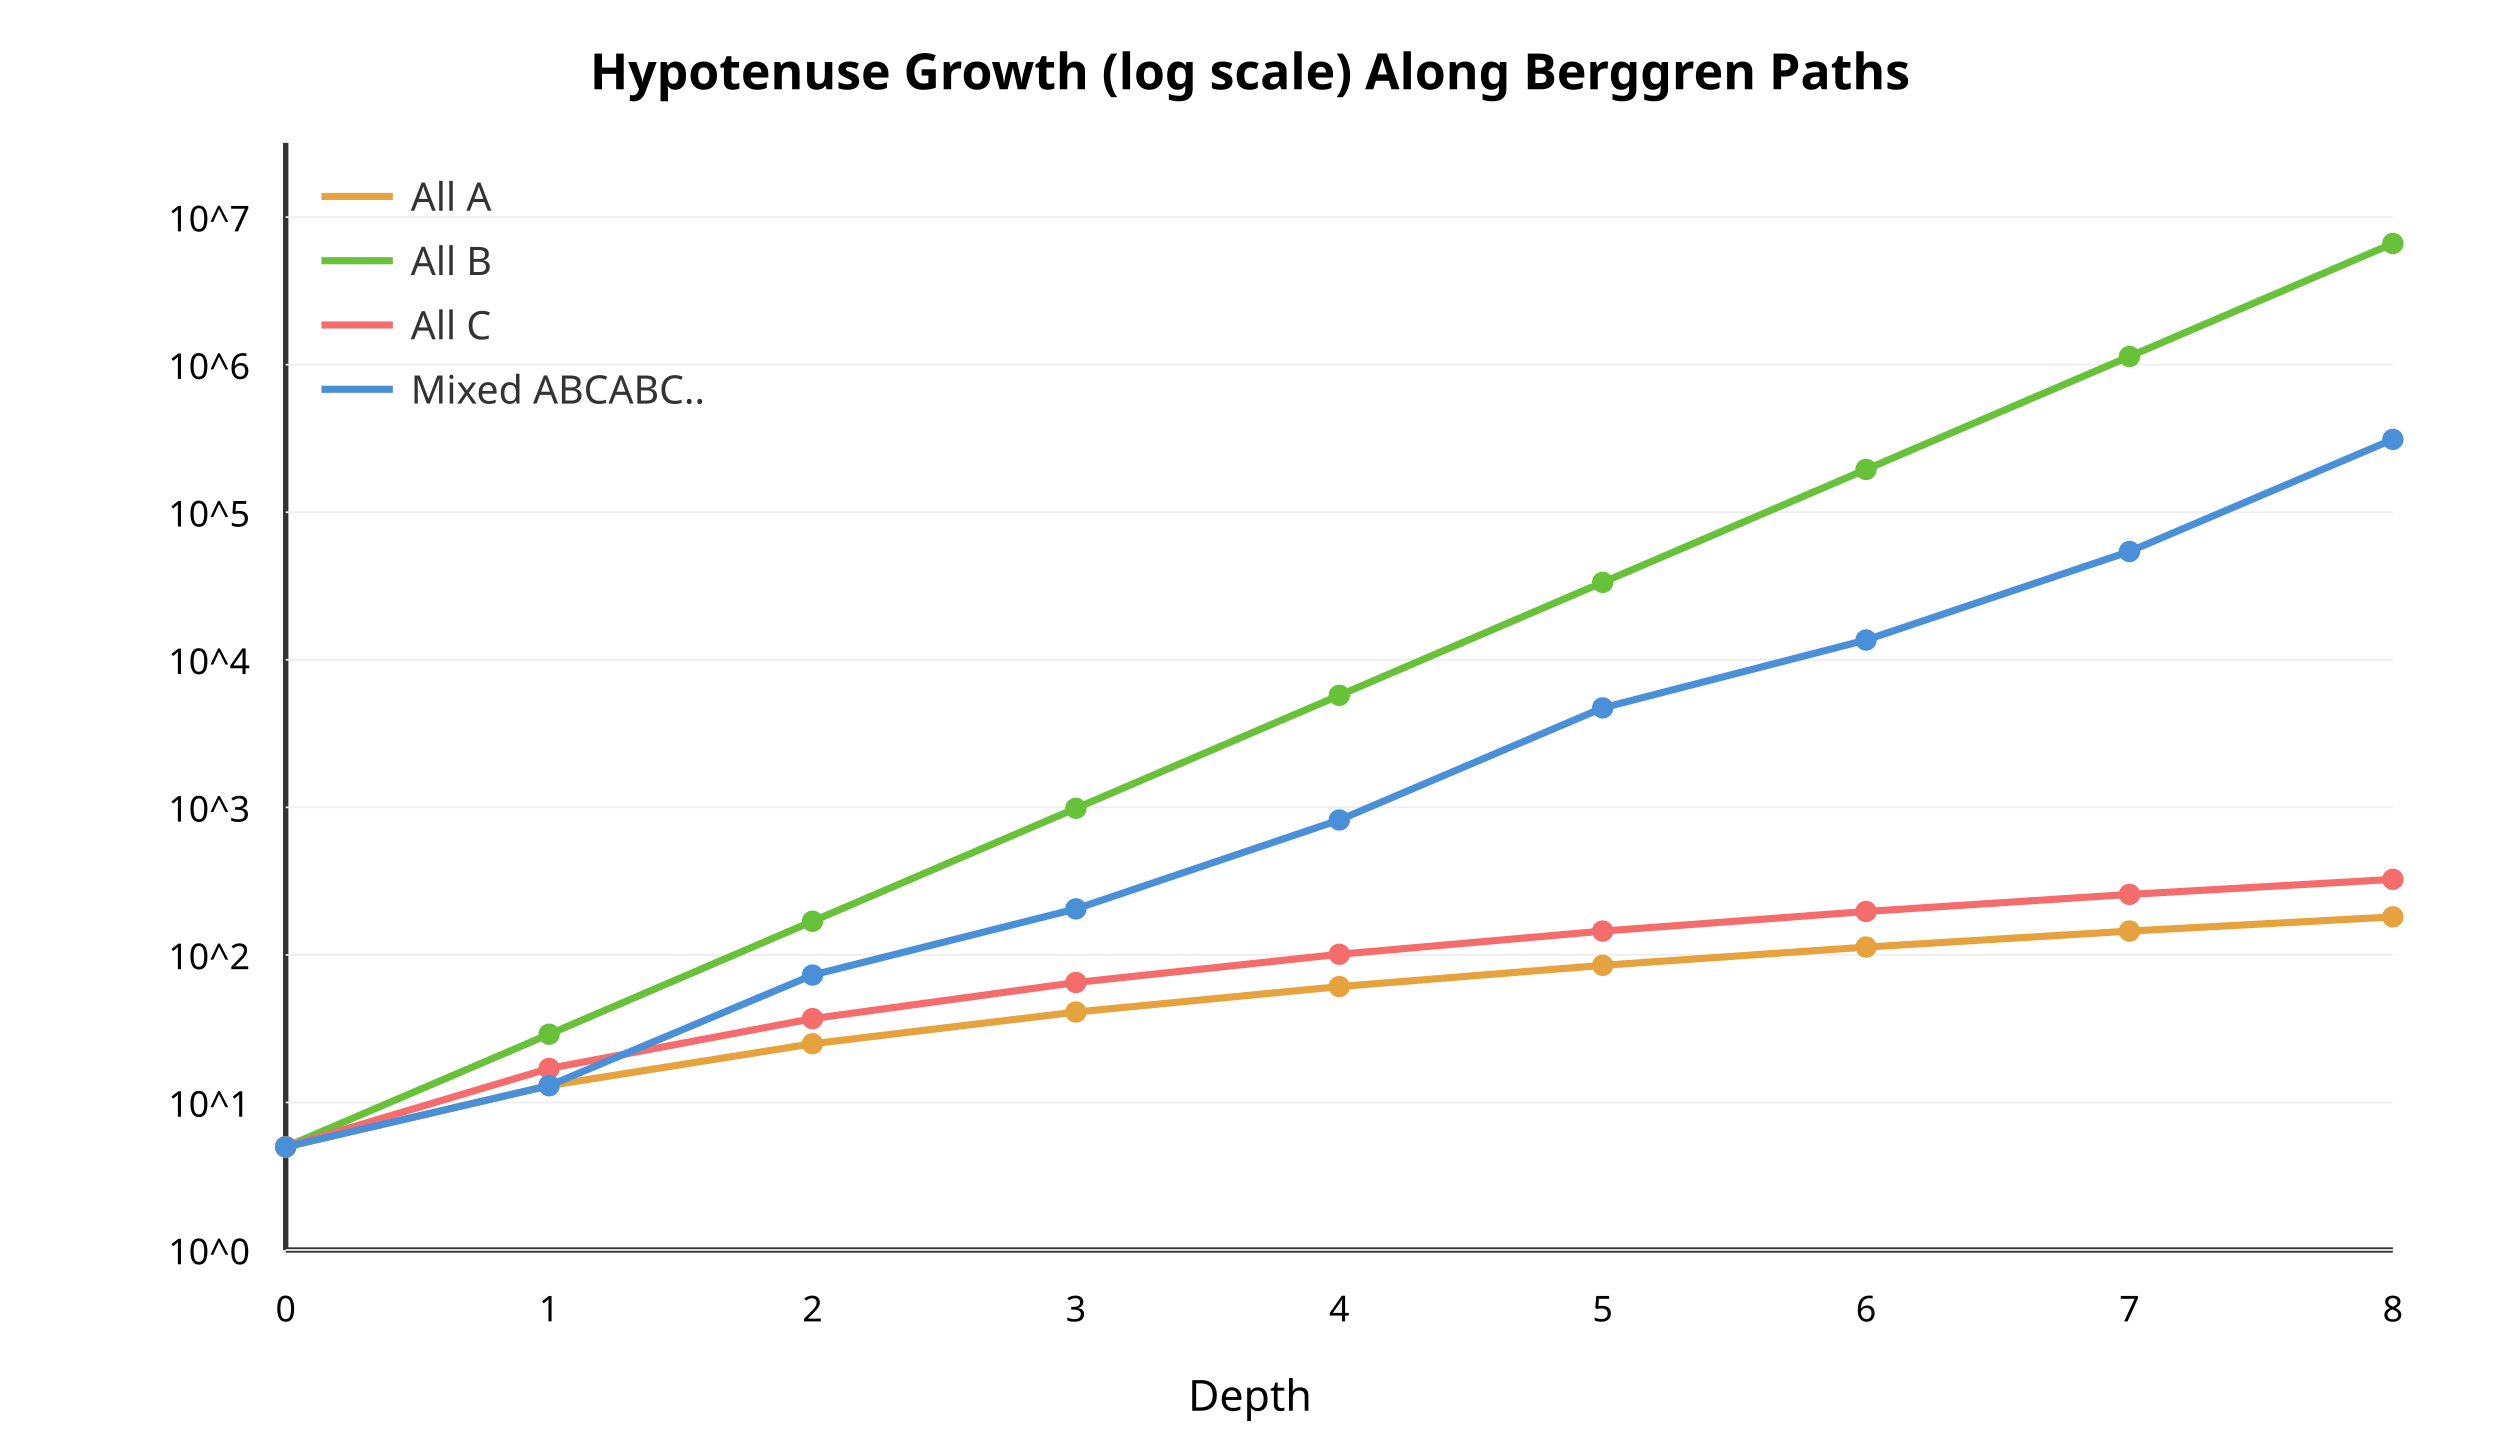
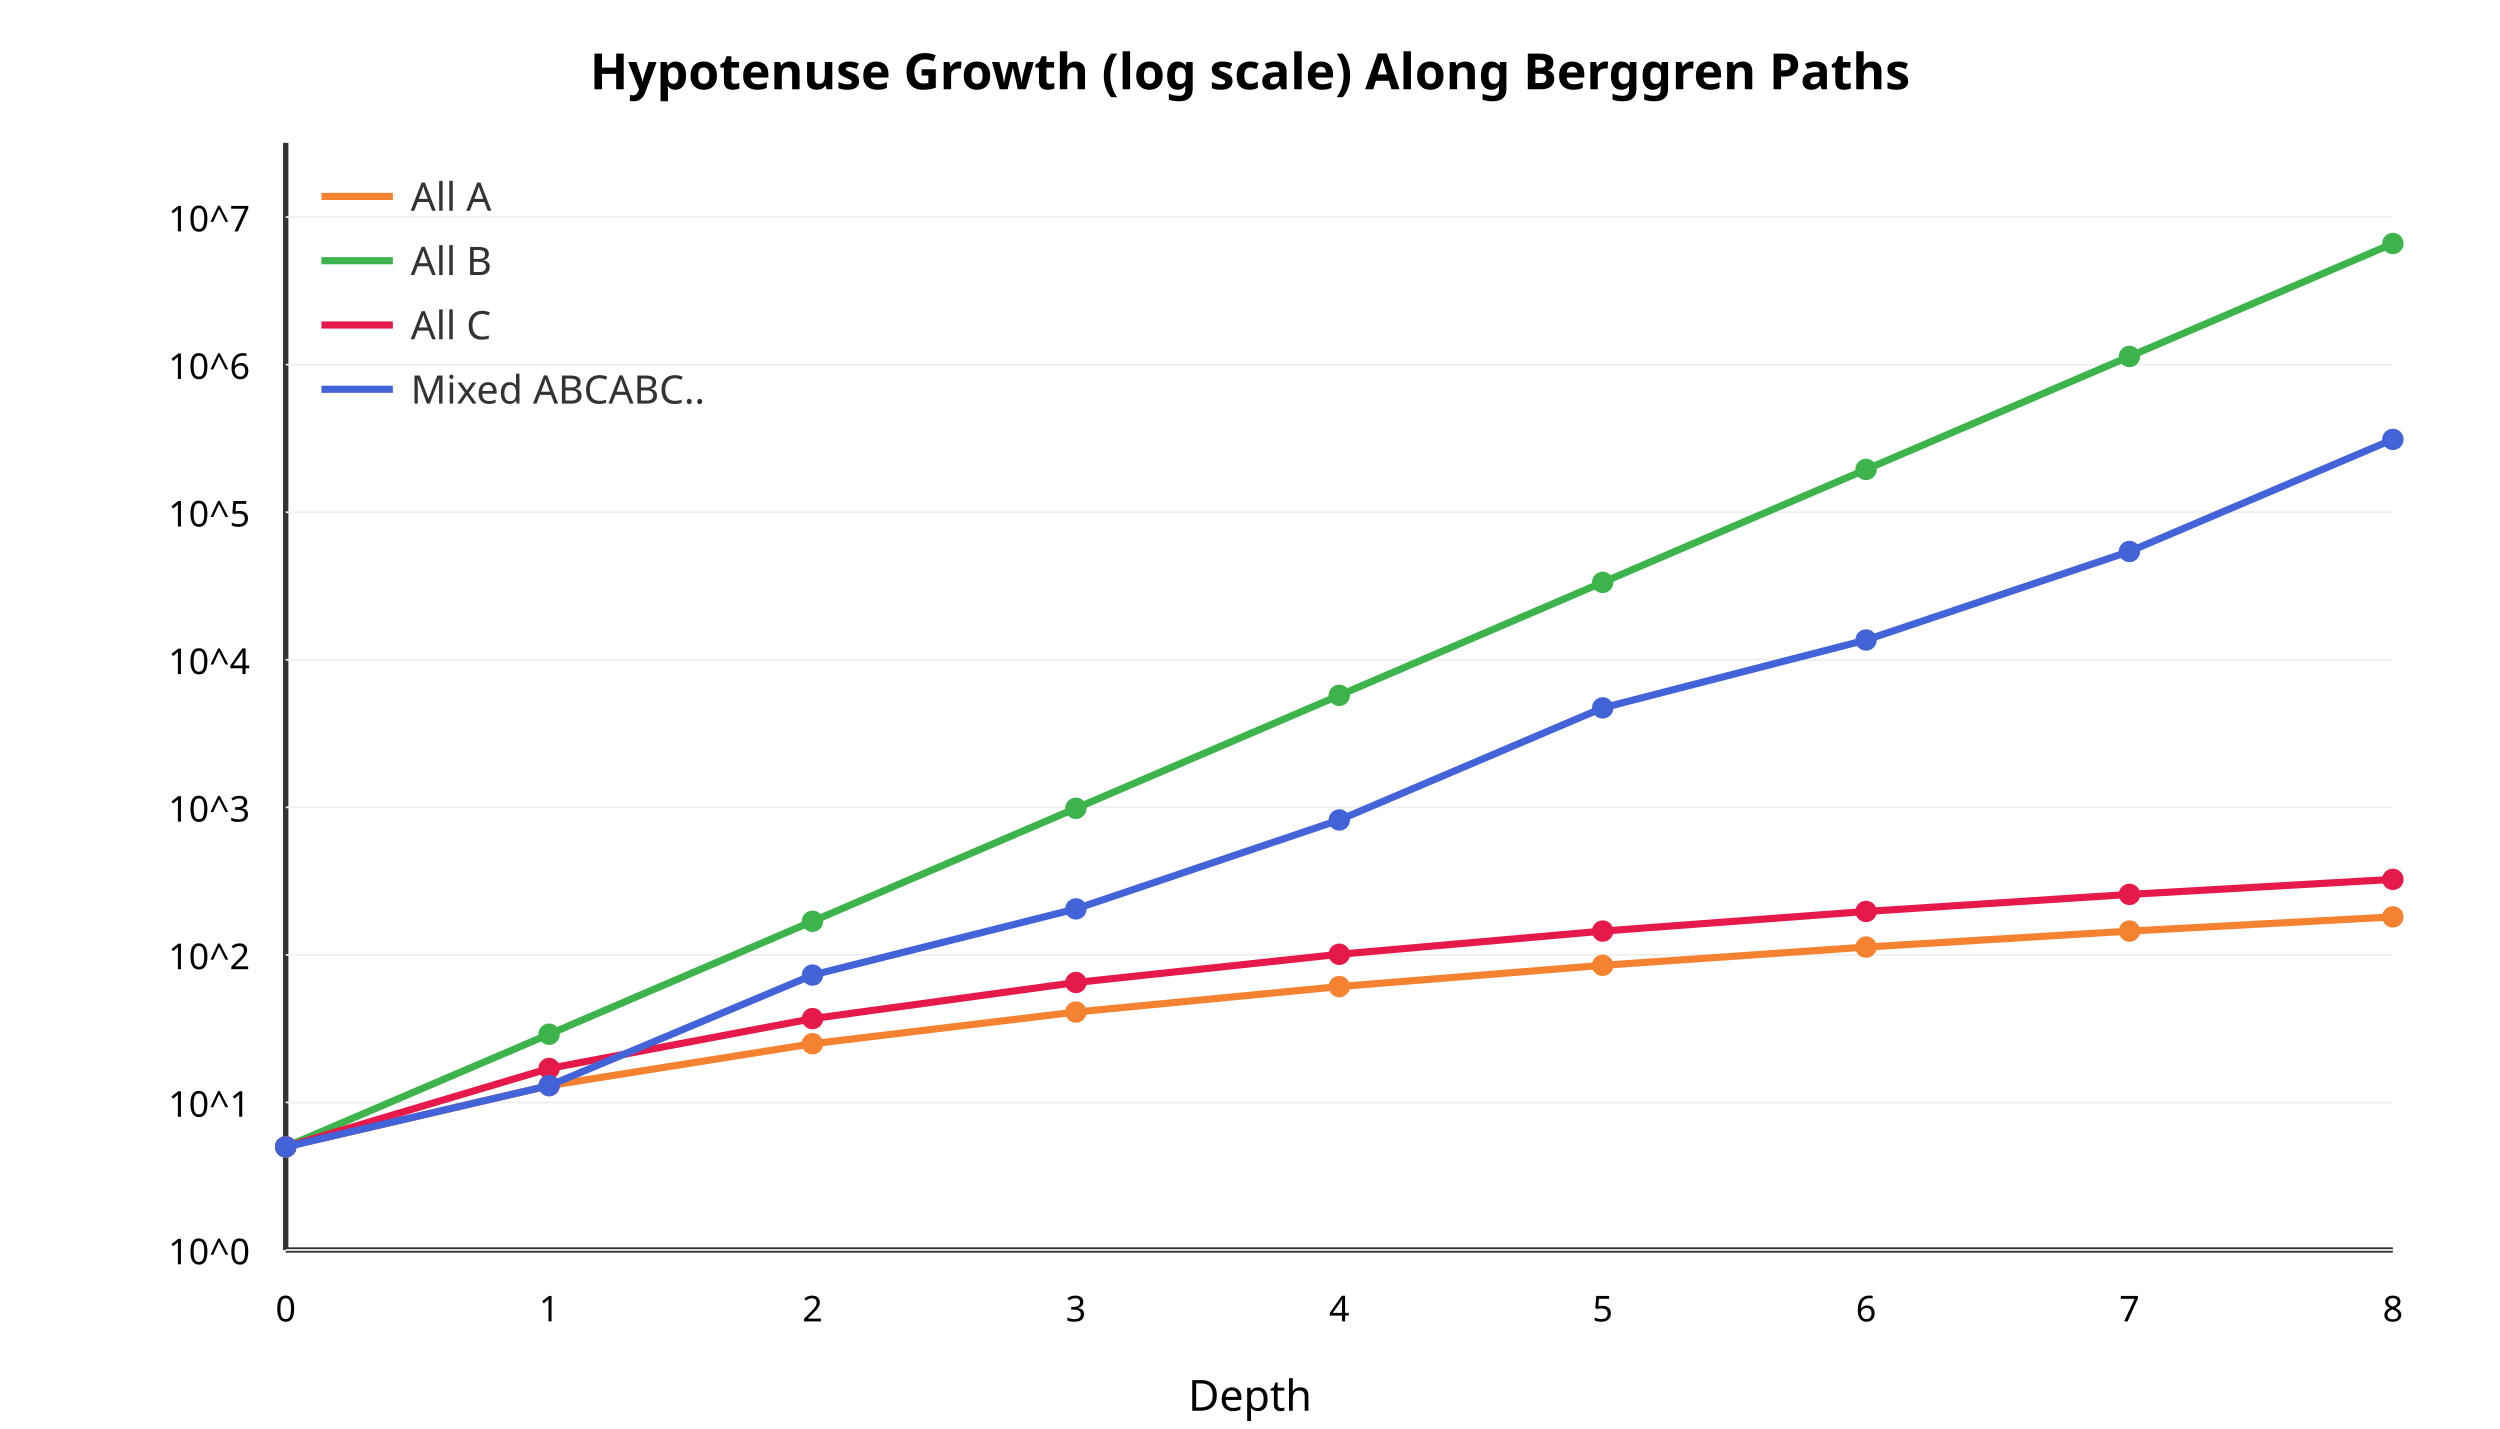
<svg xmlns="http://www.w3.org/2000/svg" viewBox="0 0 700 400" width="700" height="400" style="background: white; font-family: sans-serif;">
  <text x="350" y="25" text-anchor="middle" font-size="14" font-weight="bold">Hypotenuse Growth (log scale) Along Berggren Paths</text>
  <line x1="80" y1="40" x2="80" y2="350" stroke="#333" stroke-width="1.5" />
  <line x1="80" y1="350" x2="670" y2="350" stroke="#333" stroke-width="1.5" />
  <text x="80.0" y="370" text-anchor="middle" font-size="10">0</text>
  <text x="153.75" y="370" text-anchor="middle" font-size="10">1</text>
  <text x="227.5" y="370" text-anchor="middle" font-size="10">2</text>
  <text x="301.25" y="370" text-anchor="middle" font-size="10">3</text>
  <text x="375.0" y="370" text-anchor="middle" font-size="10">4</text>
  <text x="448.75" y="370" text-anchor="middle" font-size="10">5</text>
  <text x="522.5" y="370" text-anchor="middle" font-size="10">6</text>
  <text x="596.25" y="370" text-anchor="middle" font-size="10">7</text>
  <text x="670.0" y="370" text-anchor="middle" font-size="10">8</text>
  <text x="350" y="395" text-anchor="middle" font-size="12">Depth</text>
  <text x="70" y="354.0" text-anchor="end" font-size="10">10^0</text>
  <line x1="80" y1="350.0" x2="670" y2="350.0" stroke="#eee" stroke-width="0.5" />
  <text x="70" y="312.685" text-anchor="end" font-size="10">10^1</text>
  <line x1="80" y1="308.685" x2="670" y2="308.685" stroke="#eee" stroke-width="0.5" />
  <text x="70" y="271.37" text-anchor="end" font-size="10">10^2</text>
  <line x1="80" y1="267.37" x2="670" y2="267.37" stroke="#eee" stroke-width="0.5" />
  <text x="70" y="230.055" text-anchor="end" font-size="10">10^3</text>
  <line x1="80" y1="226.055" x2="670" y2="226.055" stroke="#eee" stroke-width="0.5" />
  <text x="70" y="188.74" text-anchor="end" font-size="10">10^4</text>
  <line x1="80" y1="184.74" x2="670" y2="184.74" stroke="#eee" stroke-width="0.5" />
  <text x="70" y="147.425" text-anchor="end" font-size="10">10^5</text>
  <line x1="80" y1="143.425" x2="670" y2="143.425" stroke="#eee" stroke-width="0.5" />
  <text x="70" y="106.109" text-anchor="end" font-size="10">10^6</text>
  <line x1="80" y1="102.109" x2="670" y2="102.109" stroke="#eee" stroke-width="0.5" />
  <text x="70" y="64.794" text-anchor="end" font-size="10">10^7</text>
  <line x1="80" y1="60.794" x2="670" y2="60.794" stroke="#eee" stroke-width="0.5" />
-   <polyline points="80.0,321.122 153.75,303.977 227.5,292.244 301.25,283.368 375.0,276.239 448.75,270.286 522.5,265.177 596.25,260.703 670.0,256.724" fill="none" stroke="#e6a23c" stroke-width="2" />
-   <circle cx="80.0" cy="321.122" r="3" fill="#e6a23c" />
-   <circle cx="153.75" cy="303.977" r="3" fill="#e6a23c" />
-   <circle cx="227.5" cy="292.244" r="3" fill="#e6a23c" />
-   <circle cx="301.25" cy="283.368" r="3" fill="#e6a23c" />
-   <circle cx="375.0" cy="276.239" r="3" fill="#e6a23c" />
-   <circle cx="448.75" cy="270.286" r="3" fill="#e6a23c" />
-   <circle cx="522.5" cy="265.177" r="3" fill="#e6a23c" />
-   <circle cx="596.25" cy="260.703" r="3" fill="#e6a23c" />
-   <circle cx="670.0" cy="256.724" r="3" fill="#e6a23c" />
-   <line x1="90" y1="55" x2="110" y2="55" stroke="#e6a23c" stroke-width="2" />
+   <polyline points="80.0,321.122 153.75,303.977 227.5,292.244 301.25,283.368 375.0,276.239 448.75,270.286 522.5,265.177 596.25,260.703 670.0,256.724" fill="none" stroke="#f58231" stroke-width="2" />
+   <circle cx="80.0" cy="321.122" r="3" fill="#f58231" />
+   <circle cx="153.75" cy="303.977" r="3" fill="#f58231" />
+   <circle cx="227.5" cy="292.244" r="3" fill="#f58231" />
+   <circle cx="301.25" cy="283.368" r="3" fill="#f58231" />
+   <circle cx="375.0" cy="276.239" r="3" fill="#f58231" />
+   <circle cx="448.75" cy="270.286" r="3" fill="#f58231" />
+   <circle cx="522.5" cy="265.177" r="3" fill="#f58231" />
+   <circle cx="596.25" cy="260.703" r="3" fill="#f58231" />
+   <circle cx="670.0" cy="256.724" r="3" fill="#f58231" />
+   <line x1="90" y1="55" x2="110" y2="55" stroke="#f58231" stroke-width="2" />
  <text x="115" y="59" font-size="11" fill="#333">All A</text>
-   <polyline points="80.0,321.122 153.75,289.581 227.5,257.955 301.25,226.326 375.0,194.697 448.75,163.068 522.5,131.439 596.25,99.811 670.0,68.182" fill="none" stroke="#67c23a" stroke-width="2" />
-   <circle cx="80.0" cy="321.122" r="3" fill="#67c23a" />
-   <circle cx="153.75" cy="289.581" r="3" fill="#67c23a" />
-   <circle cx="227.5" cy="257.955" r="3" fill="#67c23a" />
-   <circle cx="301.25" cy="226.326" r="3" fill="#67c23a" />
-   <circle cx="375.0" cy="194.697" r="3" fill="#67c23a" />
-   <circle cx="448.75" cy="163.068" r="3" fill="#67c23a" />
-   <circle cx="522.5" cy="131.439" r="3" fill="#67c23a" />
-   <circle cx="596.25" cy="99.811" r="3" fill="#67c23a" />
-   <circle cx="670.0" cy="68.182" r="3" fill="#67c23a" />
-   <line x1="90" y1="73" x2="110" y2="73" stroke="#67c23a" stroke-width="2" />
+   <polyline points="80.0,321.122 153.75,289.581 227.5,257.955 301.25,226.326 375.0,194.697 448.75,163.068 522.5,131.439 596.25,99.811 670.0,68.182" fill="none" stroke="#3cb44b" stroke-width="2" />
+   <circle cx="80.0" cy="321.122" r="3" fill="#3cb44b" />
+   <circle cx="153.75" cy="289.581" r="3" fill="#3cb44b" />
+   <circle cx="227.5" cy="257.955" r="3" fill="#3cb44b" />
+   <circle cx="301.25" cy="226.326" r="3" fill="#3cb44b" />
+   <circle cx="375.0" cy="194.697" r="3" fill="#3cb44b" />
+   <circle cx="448.75" cy="163.068" r="3" fill="#3cb44b" />
+   <circle cx="522.5" cy="131.439" r="3" fill="#3cb44b" />
+   <circle cx="596.25" cy="99.811" r="3" fill="#3cb44b" />
+   <circle cx="670.0" cy="68.182" r="3" fill="#3cb44b" />
+   <line x1="90" y1="73" x2="110" y2="73" stroke="#3cb44b" stroke-width="2" />
  <text x="115" y="77" font-size="11" fill="#333">All B</text>
-   <polyline points="80.0,321.122 153.75,299.164 227.5,285.21 301.25,275.099 375.0,267.191 448.75,260.703 522.5,255.204 596.25,250.433 670.0,246.221" fill="none" stroke="#f56c6c" stroke-width="2" />
-   <circle cx="80.0" cy="321.122" r="3" fill="#f56c6c" />
-   <circle cx="153.75" cy="299.164" r="3" fill="#f56c6c" />
-   <circle cx="227.5" cy="285.21" r="3" fill="#f56c6c" />
-   <circle cx="301.25" cy="275.099" r="3" fill="#f56c6c" />
-   <circle cx="375.0" cy="267.191" r="3" fill="#f56c6c" />
-   <circle cx="448.75" cy="260.703" r="3" fill="#f56c6c" />
-   <circle cx="522.5" cy="255.204" r="3" fill="#f56c6c" />
-   <circle cx="596.25" cy="250.433" r="3" fill="#f56c6c" />
-   <circle cx="670.0" cy="246.221" r="3" fill="#f56c6c" />
-   <line x1="90" y1="91" x2="110" y2="91" stroke="#f56c6c" stroke-width="2" />
+   <polyline points="80.0,321.122 153.75,299.164 227.5,285.21 301.25,275.099 375.0,267.191 448.75,260.703 522.5,255.204 596.25,250.433 670.0,246.221" fill="none" stroke="#e6194b" stroke-width="2" />
+   <circle cx="80.0" cy="321.122" r="3" fill="#e6194b" />
+   <circle cx="153.75" cy="299.164" r="3" fill="#e6194b" />
+   <circle cx="227.5" cy="285.21" r="3" fill="#e6194b" />
+   <circle cx="301.25" cy="275.099" r="3" fill="#e6194b" />
+   <circle cx="375.0" cy="267.191" r="3" fill="#e6194b" />
+   <circle cx="448.75" cy="260.703" r="3" fill="#e6194b" />
+   <circle cx="522.5" cy="255.204" r="3" fill="#e6194b" />
+   <circle cx="596.25" cy="250.433" r="3" fill="#e6194b" />
+   <circle cx="670.0" cy="246.221" r="3" fill="#e6194b" />
+   <line x1="90" y1="91" x2="110" y2="91" stroke="#e6194b" stroke-width="2" />
  <text x="115" y="95" font-size="11" fill="#333">All C</text>
-   <polyline points="80.0,321.122 153.75,303.977 227.5,273.017 301.25,254.49 375.0,229.594 448.75,198.207 522.5,179.195 596.25,154.413 670.0,123.031" fill="none" stroke="#4a90d9" stroke-width="2" />
-   <circle cx="80.0" cy="321.122" r="3" fill="#4a90d9" />
-   <circle cx="153.75" cy="303.977" r="3" fill="#4a90d9" />
-   <circle cx="227.5" cy="273.017" r="3" fill="#4a90d9" />
-   <circle cx="301.25" cy="254.49" r="3" fill="#4a90d9" />
-   <circle cx="375.0" cy="229.594" r="3" fill="#4a90d9" />
-   <circle cx="448.75" cy="198.207" r="3" fill="#4a90d9" />
-   <circle cx="522.5" cy="179.195" r="3" fill="#4a90d9" />
-   <circle cx="596.25" cy="154.413" r="3" fill="#4a90d9" />
-   <circle cx="670.0" cy="123.031" r="3" fill="#4a90d9" />
-   <line x1="90" y1="109" x2="110" y2="109" stroke="#4a90d9" stroke-width="2" />
+   <polyline points="80.0,321.122 153.75,303.977 227.5,273.017 301.25,254.49 375.0,229.594 448.75,198.207 522.5,179.195 596.25,154.413 670.0,123.031" fill="none" stroke="#4363d8" stroke-width="2" />
+   <circle cx="80.0" cy="321.122" r="3" fill="#4363d8" />
+   <circle cx="153.75" cy="303.977" r="3" fill="#4363d8" />
+   <circle cx="227.5" cy="273.017" r="3" fill="#4363d8" />
+   <circle cx="301.25" cy="254.49" r="3" fill="#4363d8" />
+   <circle cx="375.0" cy="229.594" r="3" fill="#4363d8" />
+   <circle cx="448.75" cy="198.207" r="3" fill="#4363d8" />
+   <circle cx="522.5" cy="179.195" r="3" fill="#4363d8" />
+   <circle cx="596.25" cy="154.413" r="3" fill="#4363d8" />
+   <circle cx="670.0" cy="123.031" r="3" fill="#4363d8" />
+   <line x1="90" y1="109" x2="110" y2="109" stroke="#4363d8" stroke-width="2" />
  <text x="115" y="113" font-size="11" fill="#333">Mixed ABCABC..</text>
</svg>
